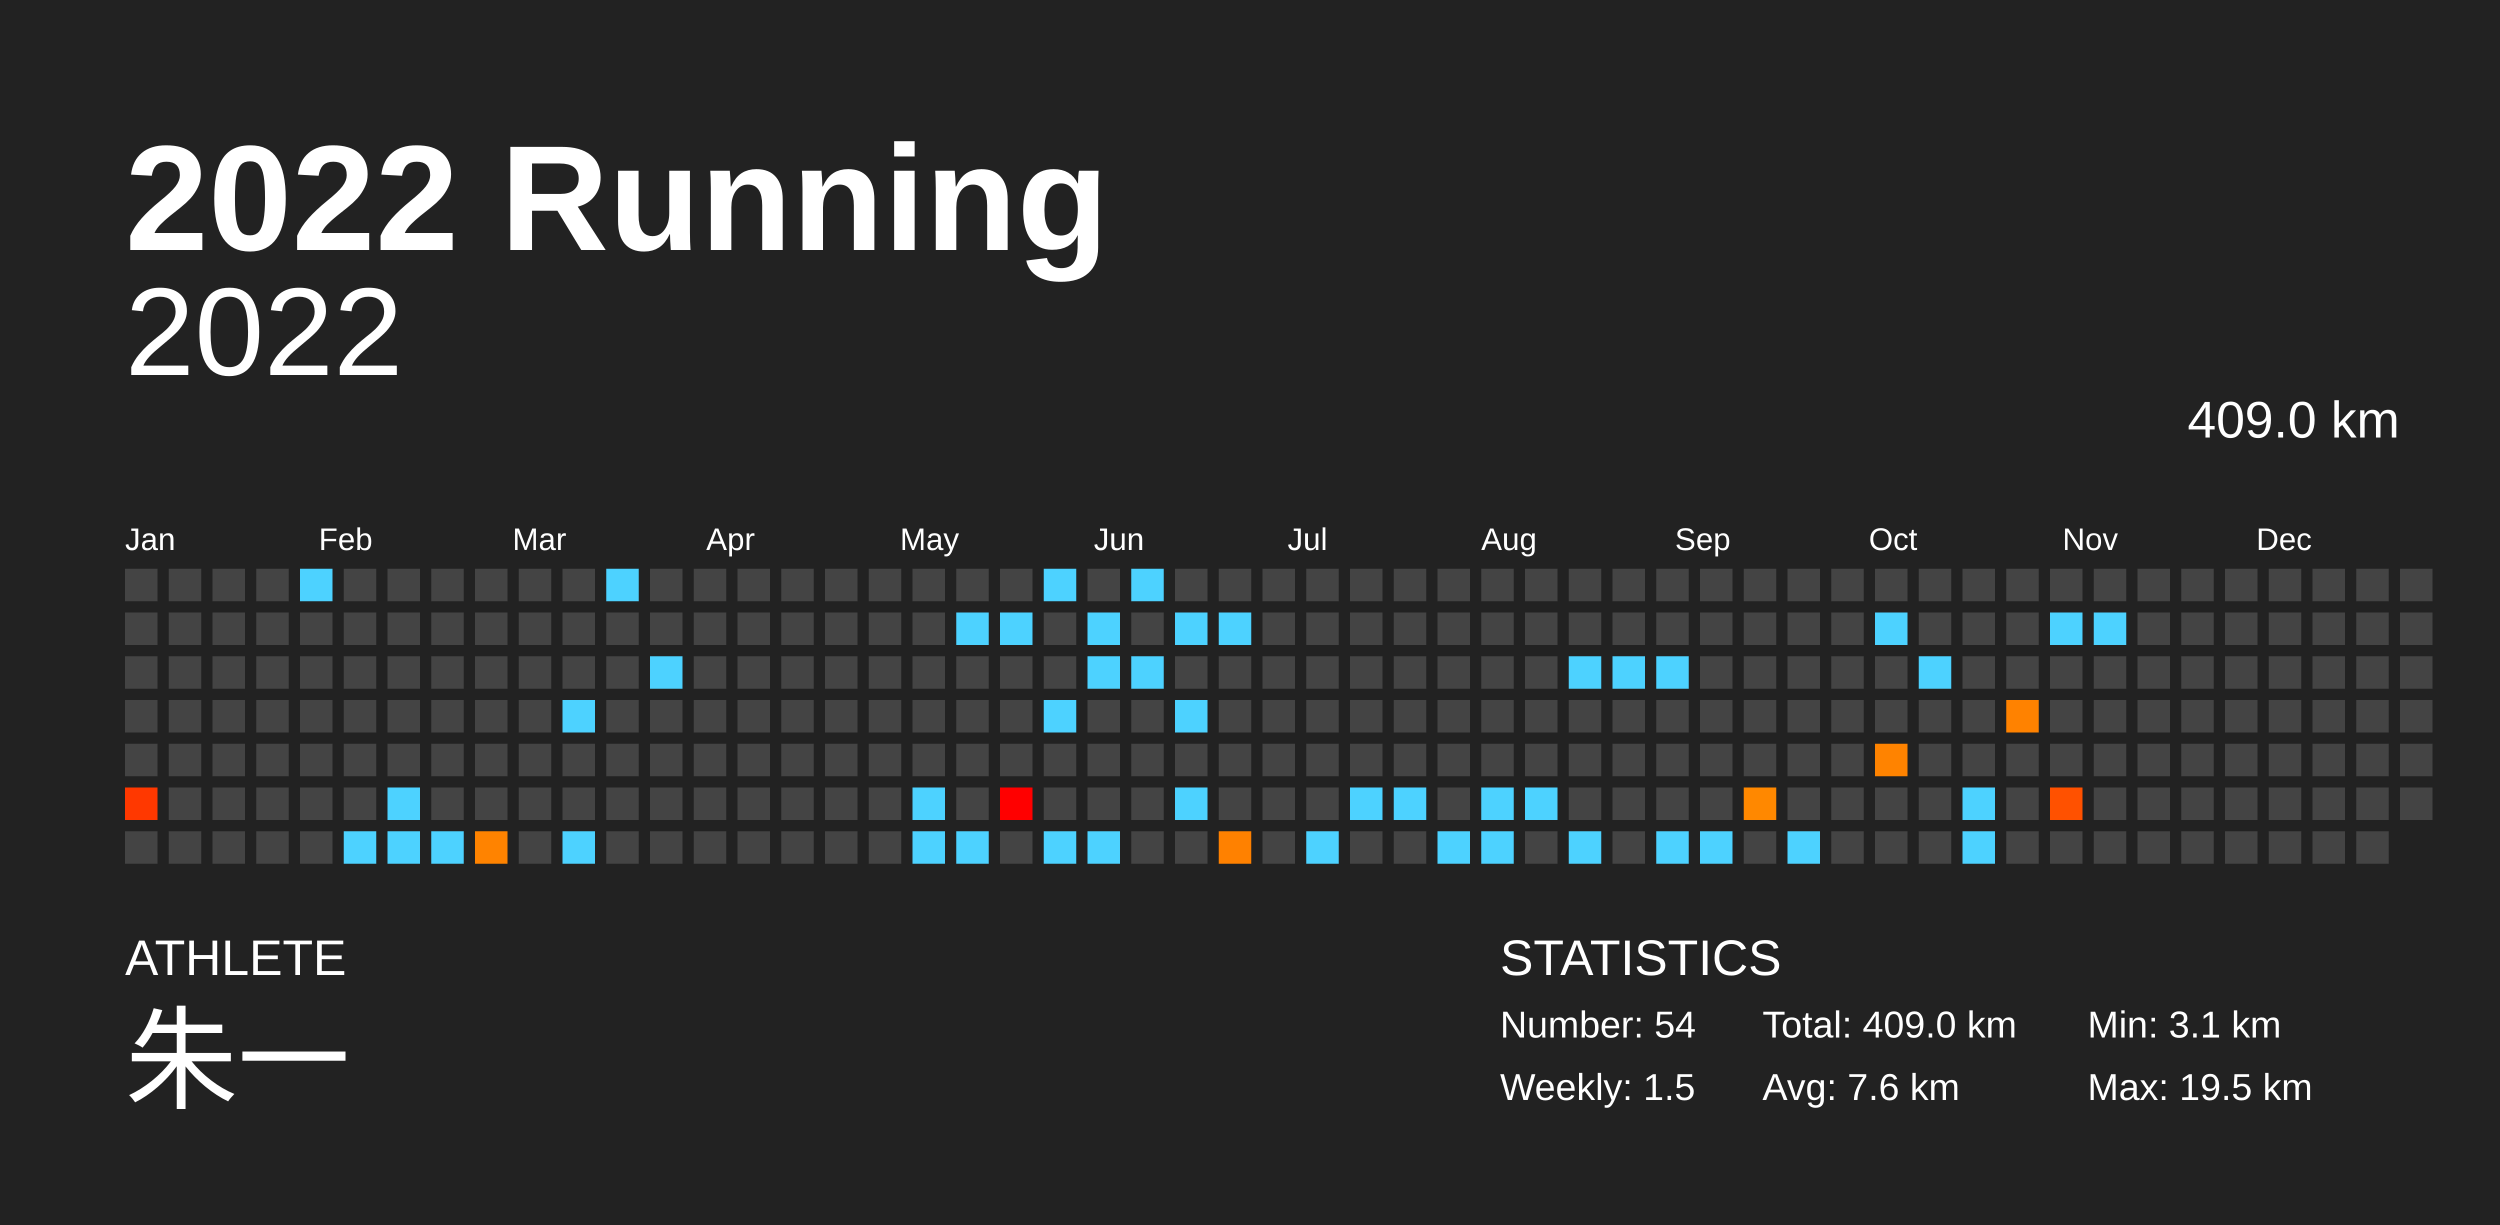
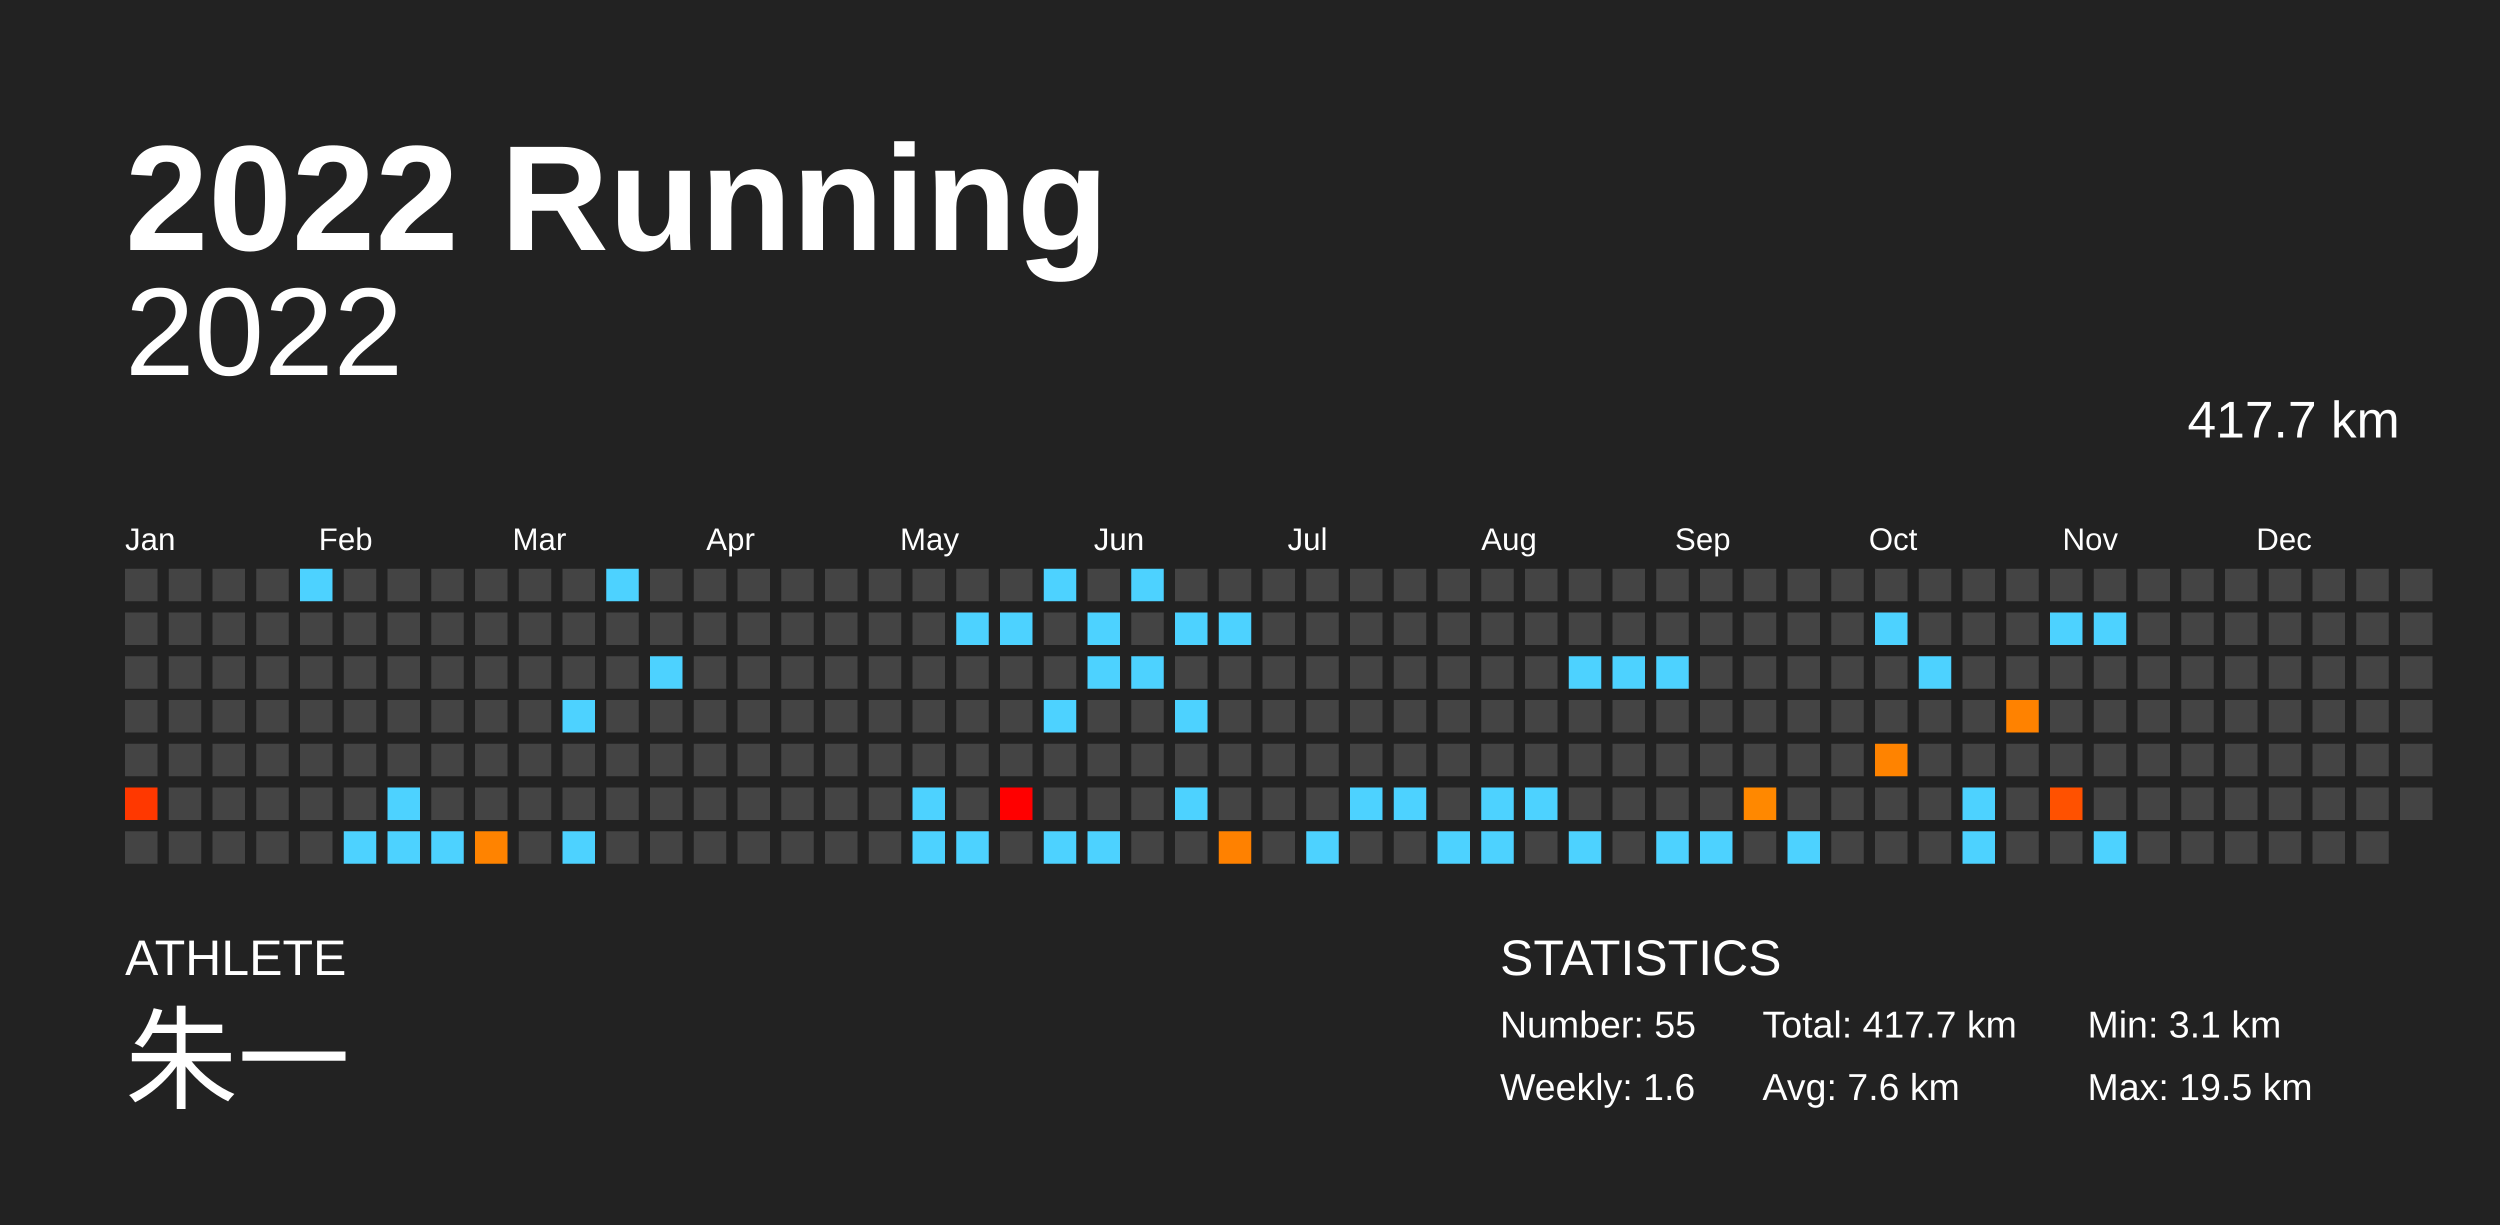
<svg xmlns="http://www.w3.org/2000/svg" baseProfile="full" height="98mm" version="1.1" viewBox="0,0,200,98" width="200mm">
  <defs />
  <rect fill="#222222" height="98" width="200" x="0" y="0" />
  <text fill="#FFFFFF" style="font-size:12px; font-family:Arial; font-weight:bold;" x="10" y="20">2022 Running</text>
  <text fill="#FFFFFF" style="font-size:4px; font-family:Arial" x="10" y="78">ATHLETE</text>
  <text fill="#FFFFFF" style="font-size:9px; font-family:Arial" x="10" y="88">朱一</text>
  <text fill="#FFFFFF" style="font-size:4px; font-family:Arial" x="120" y="78">STATISTICS</text>
-   <text fill="#FFFFFF" style="font-size:3px; font-family:Arial" x="120" y="83">Number: 54</text>
-   <text fill="#FFFFFF" style="font-size:3px; font-family:Arial" x="120" y="88">Weekly: 1.5</text>
-   <text fill="#FFFFFF" style="font-size:3px; font-family:Arial" x="141" y="83">Total: 409.0 km</text>
+   <text fill="#FFFFFF" style="font-size:3px; font-family:Arial" x="120" y="83">Number: 55</text>
+   <text fill="#FFFFFF" style="font-size:3px; font-family:Arial" x="120" y="88">Weekly: 1.6</text>
+   <text fill="#FFFFFF" style="font-size:3px; font-family:Arial" x="141" y="83">Total: 417.7 km</text>
  <text fill="#FFFFFF" style="font-size:3px; font-family:Arial" x="141" y="88">Avg: 7.6 km</text>
  <text fill="#FFFFFF" style="font-size:3px; font-family:Arial" x="167" y="83">Min: 3.1 km</text>
  <text fill="#FFFFFF" style="font-size:3px; font-family:Arial" x="167" y="88">Max: 19.5 km</text>
  <text alignment-baseline="hanging" fill="#FFFFFF" style="font-size:10.0px; font-family:Arial;" x="10" y="30">2022</text>
-   <text alignment-baseline="hanging" fill="#FFFFFF" style="font-size:4.125px; font-family:Arial;" x="175" y="35">409.0 km</text>
+   <text alignment-baseline="hanging" fill="#FFFFFF" style="font-size:4.125px; font-family:Arial;" x="175" y="35">417.7 km</text>
  <text fill="#FFFFFF" style="font-size:2.5px; font-family:Arial" x="10.0" y="44">Jan</text>
  <text fill="#FFFFFF" style="font-size:2.5px; font-family:Arial" x="25.5" y="44">Feb</text>
  <text fill="#FFFFFF" style="font-size:2.5px; font-family:Arial" x="41.0" y="44">Mar</text>
  <text fill="#FFFFFF" style="font-size:2.5px; font-family:Arial" x="56.5" y="44">Apr</text>
  <text fill="#FFFFFF" style="font-size:2.5px; font-family:Arial" x="72.0" y="44">May</text>
  <text fill="#FFFFFF" style="font-size:2.5px; font-family:Arial" x="87.5" y="44">Jun</text>
  <text fill="#FFFFFF" style="font-size:2.5px; font-family:Arial" x="103.0" y="44">Jul</text>
  <text fill="#FFFFFF" style="font-size:2.5px; font-family:Arial" x="118.5" y="44">Aug</text>
  <text fill="#FFFFFF" style="font-size:2.5px; font-family:Arial" x="134.0" y="44">Sep</text>
  <text fill="#FFFFFF" style="font-size:2.5px; font-family:Arial" x="149.5" y="44">Oct</text>
  <text fill="#FFFFFF" style="font-size:2.5px; font-family:Arial" x="165.0" y="44">Nov</text>
  <text fill="#FFFFFF" style="font-size:2.5px; font-family:Arial" x="180.5" y="44">Dec</text>
  <rect fill="#444444" height="2.6" width="2.6" x="10.0" y="45.5" />
  <rect fill="#444444" height="2.6" width="2.6" x="10.0" y="49.0" />
  <rect fill="#444444" height="2.6" width="2.6" x="10.0" y="52.5" />
  <rect fill="#444444" height="2.6" width="2.6" x="10.0" y="56.0" />
  <rect fill="#444444" height="2.6" width="2.6" x="10.0" y="59.5" />
  <rect fill="#ff3800" height="2.6" width="2.6" x="10.0" y="63.0" />
  <rect fill="#444444" height="2.6" width="2.6" x="10.0" y="66.5" />
  <rect fill="#444444" height="2.6" width="2.6" x="13.5" y="45.5" />
  <rect fill="#444444" height="2.6" width="2.6" x="13.5" y="49.0" />
  <rect fill="#444444" height="2.6" width="2.6" x="13.5" y="52.5" />
  <rect fill="#444444" height="2.6" width="2.6" x="13.5" y="56.0" />
  <rect fill="#444444" height="2.6" width="2.6" x="13.5" y="59.5" />
  <rect fill="#444444" height="2.6" width="2.6" x="13.5" y="63.0" />
  <rect fill="#444444" height="2.6" width="2.6" x="13.5" y="66.5" />
  <rect fill="#444444" height="2.6" width="2.6" x="17.0" y="45.5" />
  <rect fill="#444444" height="2.6" width="2.6" x="17.0" y="49.0" />
  <rect fill="#444444" height="2.6" width="2.6" x="17.0" y="52.5" />
  <rect fill="#444444" height="2.6" width="2.6" x="17.0" y="56.0" />
  <rect fill="#444444" height="2.6" width="2.6" x="17.0" y="59.5" />
  <rect fill="#444444" height="2.6" width="2.6" x="17.0" y="63.0" />
  <rect fill="#444444" height="2.6" width="2.6" x="17.0" y="66.5" />
  <rect fill="#444444" height="2.6" width="2.6" x="20.5" y="45.5" />
  <rect fill="#444444" height="2.6" width="2.6" x="20.5" y="49.0" />
  <rect fill="#444444" height="2.6" width="2.6" x="20.5" y="52.5" />
  <rect fill="#444444" height="2.6" width="2.6" x="20.5" y="56.0" />
  <rect fill="#444444" height="2.6" width="2.6" x="20.5" y="59.5" />
  <rect fill="#444444" height="2.6" width="2.6" x="20.5" y="63.0" />
  <rect fill="#444444" height="2.6" width="2.6" x="20.5" y="66.5" />
  <rect fill="#4dd2ff" height="2.6" width="2.6" x="24.0" y="45.5" />
  <rect fill="#444444" height="2.6" width="2.6" x="24.0" y="49.0" />
  <rect fill="#444444" height="2.6" width="2.6" x="24.0" y="52.5" />
  <rect fill="#444444" height="2.6" width="2.6" x="24.0" y="56.0" />
  <rect fill="#444444" height="2.6" width="2.6" x="24.0" y="59.5" />
  <rect fill="#444444" height="2.6" width="2.6" x="24.0" y="63.0" />
  <rect fill="#444444" height="2.6" width="2.6" x="24.0" y="66.5" />
  <rect fill="#444444" height="2.6" width="2.6" x="27.5" y="45.5" />
  <rect fill="#444444" height="2.6" width="2.6" x="27.5" y="49.0" />
  <rect fill="#444444" height="2.6" width="2.6" x="27.5" y="52.5" />
  <rect fill="#444444" height="2.6" width="2.6" x="27.5" y="56.0" />
  <rect fill="#444444" height="2.6" width="2.6" x="27.5" y="59.5" />
  <rect fill="#444444" height="2.6" width="2.6" x="27.5" y="63.0" />
  <rect fill="#4dd2ff" height="2.6" width="2.6" x="27.5" y="66.5" />
  <rect fill="#444444" height="2.6" width="2.6" x="31.0" y="45.5" />
  <rect fill="#444444" height="2.6" width="2.6" x="31.0" y="49.0" />
  <rect fill="#444444" height="2.6" width="2.6" x="31.0" y="52.5" />
  <rect fill="#444444" height="2.6" width="2.6" x="31.0" y="56.0" />
  <rect fill="#444444" height="2.6" width="2.6" x="31.0" y="59.5" />
  <rect fill="#4dd2ff" height="2.6" width="2.6" x="31.0" y="63.0" />
  <rect fill="#4dd2ff" height="2.6" width="2.6" x="31.0" y="66.5" />
  <rect fill="#444444" height="2.6" width="2.6" x="34.5" y="45.5" />
  <rect fill="#444444" height="2.6" width="2.6" x="34.5" y="49.0" />
  <rect fill="#444444" height="2.6" width="2.6" x="34.5" y="52.5" />
  <rect fill="#444444" height="2.6" width="2.6" x="34.5" y="56.0" />
  <rect fill="#444444" height="2.6" width="2.6" x="34.5" y="59.5" />
  <rect fill="#444444" height="2.6" width="2.6" x="34.5" y="63.0" />
  <rect fill="#4dd2ff" height="2.6" width="2.6" x="34.5" y="66.5" />
  <rect fill="#444444" height="2.6" width="2.6" x="38.0" y="45.5" />
  <rect fill="#444444" height="2.6" width="2.6" x="38.0" y="49.0" />
  <rect fill="#444444" height="2.6" width="2.6" x="38.0" y="52.5" />
  <rect fill="#444444" height="2.6" width="2.6" x="38.0" y="56.0" />
  <rect fill="#444444" height="2.6" width="2.6" x="38.0" y="59.5" />
  <rect fill="#444444" height="2.6" width="2.6" x="38.0" y="63.0" />
  <rect fill="#ff8300" height="2.6" width="2.6" x="38.0" y="66.5" />
  <rect fill="#444444" height="2.6" width="2.6" x="41.5" y="45.5" />
  <rect fill="#444444" height="2.6" width="2.6" x="41.5" y="49.0" />
  <rect fill="#444444" height="2.6" width="2.6" x="41.5" y="52.5" />
  <rect fill="#444444" height="2.6" width="2.6" x="41.5" y="56.0" />
  <rect fill="#444444" height="2.6" width="2.6" x="41.5" y="59.5" />
  <rect fill="#444444" height="2.6" width="2.6" x="41.5" y="63.0" />
  <rect fill="#444444" height="2.6" width="2.6" x="41.5" y="66.5" />
  <rect fill="#444444" height="2.6" width="2.6" x="45.0" y="45.5" />
  <rect fill="#444444" height="2.6" width="2.6" x="45.0" y="49.0" />
  <rect fill="#444444" height="2.6" width="2.6" x="45.0" y="52.5" />
  <rect fill="#4dd2ff" height="2.6" width="2.6" x="45.0" y="56.0" />
  <rect fill="#444444" height="2.6" width="2.6" x="45.0" y="59.5" />
  <rect fill="#444444" height="2.6" width="2.6" x="45.0" y="63.0" />
  <rect fill="#4dd2ff" height="2.6" width="2.6" x="45.0" y="66.5" />
  <rect fill="#4dd2ff" height="2.6" width="2.6" x="48.5" y="45.5" />
  <rect fill="#444444" height="2.6" width="2.6" x="48.5" y="49.0" />
  <rect fill="#444444" height="2.6" width="2.6" x="48.5" y="52.5" />
  <rect fill="#444444" height="2.6" width="2.6" x="48.5" y="56.0" />
  <rect fill="#444444" height="2.6" width="2.6" x="48.5" y="59.5" />
  <rect fill="#444444" height="2.6" width="2.6" x="48.5" y="63.0" />
  <rect fill="#444444" height="2.6" width="2.6" x="48.5" y="66.5" />
  <rect fill="#444444" height="2.6" width="2.6" x="52.0" y="45.5" />
  <rect fill="#444444" height="2.6" width="2.6" x="52.0" y="49.0" />
  <rect fill="#4dd2ff" height="2.6" width="2.6" x="52.0" y="52.5" />
  <rect fill="#444444" height="2.6" width="2.6" x="52.0" y="56.0" />
  <rect fill="#444444" height="2.6" width="2.6" x="52.0" y="59.5" />
  <rect fill="#444444" height="2.6" width="2.6" x="52.0" y="63.0" />
  <rect fill="#444444" height="2.6" width="2.6" x="52.0" y="66.5" />
  <rect fill="#444444" height="2.6" width="2.6" x="55.5" y="45.5" />
  <rect fill="#444444" height="2.6" width="2.6" x="55.5" y="49.0" />
  <rect fill="#444444" height="2.6" width="2.6" x="55.5" y="52.5" />
  <rect fill="#444444" height="2.6" width="2.6" x="55.5" y="56.0" />
  <rect fill="#444444" height="2.6" width="2.6" x="55.5" y="59.5" />
  <rect fill="#444444" height="2.6" width="2.6" x="55.5" y="63.0" />
  <rect fill="#444444" height="2.6" width="2.6" x="55.5" y="66.5" />
  <rect fill="#444444" height="2.6" width="2.6" x="59.0" y="45.5" />
  <rect fill="#444444" height="2.6" width="2.6" x="59.0" y="49.0" />
  <rect fill="#444444" height="2.6" width="2.6" x="59.0" y="52.5" />
  <rect fill="#444444" height="2.6" width="2.6" x="59.0" y="56.0" />
  <rect fill="#444444" height="2.6" width="2.6" x="59.0" y="59.5" />
  <rect fill="#444444" height="2.6" width="2.6" x="59.0" y="63.0" />
  <rect fill="#444444" height="2.6" width="2.6" x="59.0" y="66.5" />
  <rect fill="#444444" height="2.6" width="2.6" x="62.5" y="45.5" />
  <rect fill="#444444" height="2.6" width="2.6" x="62.5" y="49.0" />
  <rect fill="#444444" height="2.6" width="2.6" x="62.5" y="52.5" />
  <rect fill="#444444" height="2.6" width="2.6" x="62.5" y="56.0" />
  <rect fill="#444444" height="2.6" width="2.6" x="62.5" y="59.5" />
  <rect fill="#444444" height="2.6" width="2.6" x="62.5" y="63.0" />
  <rect fill="#444444" height="2.6" width="2.6" x="62.5" y="66.5" />
  <rect fill="#444444" height="2.6" width="2.6" x="66.0" y="45.5" />
  <rect fill="#444444" height="2.6" width="2.6" x="66.0" y="49.0" />
  <rect fill="#444444" height="2.6" width="2.6" x="66.0" y="52.5" />
  <rect fill="#444444" height="2.6" width="2.6" x="66.0" y="56.0" />
  <rect fill="#444444" height="2.6" width="2.6" x="66.0" y="59.5" />
  <rect fill="#444444" height="2.6" width="2.6" x="66.0" y="63.0" />
  <rect fill="#444444" height="2.6" width="2.6" x="66.0" y="66.5" />
  <rect fill="#444444" height="2.6" width="2.6" x="69.5" y="45.5" />
  <rect fill="#444444" height="2.6" width="2.6" x="69.5" y="49.0" />
  <rect fill="#444444" height="2.6" width="2.6" x="69.5" y="52.5" />
  <rect fill="#444444" height="2.6" width="2.6" x="69.5" y="56.0" />
  <rect fill="#444444" height="2.6" width="2.6" x="69.5" y="59.5" />
  <rect fill="#444444" height="2.6" width="2.6" x="69.5" y="63.0" />
  <rect fill="#444444" height="2.6" width="2.6" x="69.5" y="66.5" />
  <rect fill="#444444" height="2.6" width="2.6" x="73.0" y="45.5" />
  <rect fill="#444444" height="2.6" width="2.6" x="73.0" y="49.0" />
  <rect fill="#444444" height="2.6" width="2.6" x="73.0" y="52.5" />
  <rect fill="#444444" height="2.6" width="2.6" x="73.0" y="56.0" />
  <rect fill="#444444" height="2.6" width="2.6" x="73.0" y="59.5" />
  <rect fill="#4dd2ff" height="2.6" width="2.6" x="73.0" y="63.0" />
  <rect fill="#4dd2ff" height="2.6" width="2.6" x="73.0" y="66.5" />
  <rect fill="#444444" height="2.6" width="2.6" x="76.5" y="45.5" />
  <rect fill="#4dd2ff" height="2.6" width="2.6" x="76.5" y="49.0" />
  <rect fill="#444444" height="2.6" width="2.6" x="76.5" y="52.5" />
  <rect fill="#444444" height="2.6" width="2.6" x="76.5" y="56.0" />
  <rect fill="#444444" height="2.6" width="2.6" x="76.5" y="59.5" />
  <rect fill="#444444" height="2.6" width="2.6" x="76.5" y="63.0" />
  <rect fill="#4dd2ff" height="2.6" width="2.6" x="76.5" y="66.5" />
  <rect fill="#444444" height="2.6" width="2.6" x="80.0" y="45.5" />
  <rect fill="#4dd2ff" height="2.6" width="2.6" x="80.0" y="49.0" />
  <rect fill="#444444" height="2.6" width="2.6" x="80.0" y="52.5" />
  <rect fill="#444444" height="2.6" width="2.6" x="80.0" y="56.0" />
  <rect fill="#444444" height="2.6" width="2.6" x="80.0" y="59.5" />
  <rect fill="#ff0000" height="2.6" width="2.6" x="80.0" y="63.0" />
  <rect fill="#444444" height="2.6" width="2.6" x="80.0" y="66.5" />
  <rect fill="#4dd2ff" height="2.6" width="2.6" x="83.5" y="45.5" />
  <rect fill="#444444" height="2.6" width="2.6" x="83.5" y="49.0" />
  <rect fill="#444444" height="2.6" width="2.6" x="83.5" y="52.5" />
  <rect fill="#4dd2ff" height="2.6" width="2.6" x="83.5" y="56.0" />
  <rect fill="#444444" height="2.6" width="2.6" x="83.5" y="59.5" />
  <rect fill="#444444" height="2.6" width="2.6" x="83.5" y="63.0" />
  <rect fill="#4dd2ff" height="2.6" width="2.6" x="83.5" y="66.5" />
  <rect fill="#444444" height="2.6" width="2.6" x="87.0" y="45.5" />
  <rect fill="#4dd2ff" height="2.6" width="2.6" x="87.0" y="49.0" />
  <rect fill="#4dd2ff" height="2.6" width="2.6" x="87.0" y="52.5" />
  <rect fill="#444444" height="2.6" width="2.6" x="87.0" y="56.0" />
  <rect fill="#444444" height="2.6" width="2.6" x="87.0" y="59.5" />
  <rect fill="#444444" height="2.6" width="2.6" x="87.0" y="63.0" />
  <rect fill="#4dd2ff" height="2.6" width="2.6" x="87.0" y="66.5" />
  <rect fill="#4dd2ff" height="2.6" width="2.6" x="90.5" y="45.5" />
  <rect fill="#444444" height="2.6" width="2.6" x="90.5" y="49.0" />
  <rect fill="#4dd2ff" height="2.6" width="2.6" x="90.5" y="52.5" />
  <rect fill="#444444" height="2.6" width="2.6" x="90.5" y="56.0" />
  <rect fill="#444444" height="2.6" width="2.6" x="90.5" y="59.5" />
  <rect fill="#444444" height="2.6" width="2.6" x="90.5" y="63.0" />
  <rect fill="#444444" height="2.6" width="2.6" x="90.5" y="66.5" />
  <rect fill="#444444" height="2.6" width="2.6" x="94.0" y="45.5" />
  <rect fill="#4dd2ff" height="2.6" width="2.6" x="94.0" y="49.0" />
  <rect fill="#444444" height="2.6" width="2.6" x="94.0" y="52.5" />
  <rect fill="#4dd2ff" height="2.6" width="2.6" x="94.0" y="56.0" />
  <rect fill="#444444" height="2.6" width="2.6" x="94.0" y="59.5" />
  <rect fill="#4dd2ff" height="2.6" width="2.6" x="94.0" y="63.0" />
  <rect fill="#444444" height="2.6" width="2.6" x="94.0" y="66.5" />
  <rect fill="#444444" height="2.6" width="2.6" x="97.5" y="45.5" />
  <rect fill="#4dd2ff" height="2.6" width="2.6" x="97.5" y="49.0" />
  <rect fill="#444444" height="2.6" width="2.6" x="97.5" y="52.5" />
  <rect fill="#444444" height="2.6" width="2.6" x="97.5" y="56.0" />
  <rect fill="#444444" height="2.6" width="2.6" x="97.5" y="59.5" />
  <rect fill="#444444" height="2.6" width="2.6" x="97.5" y="63.0" />
  <rect fill="#ff8100" height="2.6" width="2.6" x="97.5" y="66.5" />
  <rect fill="#444444" height="2.6" width="2.6" x="101.0" y="45.5" />
  <rect fill="#444444" height="2.6" width="2.6" x="101.0" y="49.0" />
  <rect fill="#444444" height="2.6" width="2.6" x="101.0" y="52.5" />
  <rect fill="#444444" height="2.6" width="2.6" x="101.0" y="56.0" />
  <rect fill="#444444" height="2.6" width="2.6" x="101.0" y="59.5" />
  <rect fill="#444444" height="2.6" width="2.6" x="101.0" y="63.0" />
  <rect fill="#444444" height="2.6" width="2.6" x="101.0" y="66.5" />
  <rect fill="#444444" height="2.6" width="2.6" x="104.5" y="45.5" />
  <rect fill="#444444" height="2.6" width="2.6" x="104.5" y="49.0" />
  <rect fill="#444444" height="2.6" width="2.6" x="104.5" y="52.5" />
  <rect fill="#444444" height="2.6" width="2.6" x="104.5" y="56.0" />
  <rect fill="#444444" height="2.6" width="2.6" x="104.5" y="59.5" />
  <rect fill="#444444" height="2.6" width="2.6" x="104.5" y="63.0" />
  <rect fill="#4dd2ff" height="2.6" width="2.6" x="104.5" y="66.5" />
  <rect fill="#444444" height="2.6" width="2.6" x="108.0" y="45.5" />
  <rect fill="#444444" height="2.6" width="2.6" x="108.0" y="49.0" />
  <rect fill="#444444" height="2.6" width="2.6" x="108.0" y="52.5" />
  <rect fill="#444444" height="2.6" width="2.6" x="108.0" y="56.0" />
  <rect fill="#444444" height="2.6" width="2.6" x="108.0" y="59.5" />
  <rect fill="#4dd2ff" height="2.6" width="2.6" x="108.0" y="63.0" />
  <rect fill="#444444" height="2.6" width="2.6" x="108.0" y="66.5" />
  <rect fill="#444444" height="2.6" width="2.6" x="111.5" y="45.5" />
  <rect fill="#444444" height="2.6" width="2.6" x="111.5" y="49.0" />
  <rect fill="#444444" height="2.6" width="2.6" x="111.5" y="52.5" />
  <rect fill="#444444" height="2.6" width="2.6" x="111.5" y="56.0" />
  <rect fill="#444444" height="2.6" width="2.6" x="111.5" y="59.5" />
  <rect fill="#4dd2ff" height="2.6" width="2.6" x="111.5" y="63.0" />
  <rect fill="#444444" height="2.6" width="2.6" x="111.5" y="66.5" />
  <rect fill="#444444" height="2.6" width="2.6" x="115.0" y="45.5" />
  <rect fill="#444444" height="2.6" width="2.6" x="115.0" y="49.0" />
  <rect fill="#444444" height="2.6" width="2.6" x="115.0" y="52.5" />
  <rect fill="#444444" height="2.6" width="2.6" x="115.0" y="56.0" />
  <rect fill="#444444" height="2.6" width="2.6" x="115.0" y="59.5" />
  <rect fill="#444444" height="2.6" width="2.6" x="115.0" y="63.0" />
  <rect fill="#4dd2ff" height="2.6" width="2.6" x="115.0" y="66.5" />
  <rect fill="#444444" height="2.6" width="2.6" x="118.5" y="45.5" />
  <rect fill="#444444" height="2.6" width="2.6" x="118.5" y="49.0" />
  <rect fill="#444444" height="2.6" width="2.6" x="118.5" y="52.5" />
  <rect fill="#444444" height="2.6" width="2.6" x="118.5" y="56.0" />
  <rect fill="#444444" height="2.6" width="2.6" x="118.5" y="59.5" />
  <rect fill="#4dd2ff" height="2.6" width="2.6" x="118.5" y="63.0" />
  <rect fill="#4dd2ff" height="2.6" width="2.6" x="118.5" y="66.5" />
  <rect fill="#444444" height="2.6" width="2.6" x="122.0" y="45.5" />
  <rect fill="#444444" height="2.6" width="2.6" x="122.0" y="49.0" />
  <rect fill="#444444" height="2.6" width="2.6" x="122.0" y="52.5" />
  <rect fill="#444444" height="2.6" width="2.6" x="122.0" y="56.0" />
  <rect fill="#444444" height="2.6" width="2.6" x="122.0" y="59.5" />
  <rect fill="#4dd2ff" height="2.6" width="2.6" x="122.0" y="63.0" />
  <rect fill="#444444" height="2.6" width="2.6" x="122.0" y="66.5" />
  <rect fill="#444444" height="2.6" width="2.6" x="125.5" y="45.5" />
  <rect fill="#444444" height="2.6" width="2.6" x="125.5" y="49.0" />
  <rect fill="#4dd2ff" height="2.6" width="2.6" x="125.5" y="52.5" />
  <rect fill="#444444" height="2.6" width="2.6" x="125.5" y="56.0" />
  <rect fill="#444444" height="2.6" width="2.6" x="125.5" y="59.5" />
  <rect fill="#444444" height="2.6" width="2.6" x="125.5" y="63.0" />
  <rect fill="#4dd2ff" height="2.6" width="2.6" x="125.5" y="66.5" />
  <rect fill="#444444" height="2.6" width="2.6" x="129.0" y="45.5" />
  <rect fill="#444444" height="2.6" width="2.6" x="129.0" y="49.0" />
  <rect fill="#4dd2ff" height="2.6" width="2.6" x="129.0" y="52.5" />
  <rect fill="#444444" height="2.6" width="2.6" x="129.0" y="56.0" />
  <rect fill="#444444" height="2.6" width="2.6" x="129.0" y="59.5" />
  <rect fill="#444444" height="2.6" width="2.6" x="129.0" y="63.0" />
  <rect fill="#444444" height="2.6" width="2.6" x="129.0" y="66.5" />
  <rect fill="#444444" height="2.6" width="2.6" x="132.5" y="45.5" />
  <rect fill="#444444" height="2.6" width="2.6" x="132.5" y="49.0" />
  <rect fill="#4dd2ff" height="2.6" width="2.6" x="132.5" y="52.5" />
  <rect fill="#444444" height="2.6" width="2.6" x="132.5" y="56.0" />
  <rect fill="#444444" height="2.6" width="2.6" x="132.5" y="59.5" />
  <rect fill="#444444" height="2.6" width="2.6" x="132.5" y="63.0" />
  <rect fill="#4dd2ff" height="2.6" width="2.6" x="132.5" y="66.5" />
  <rect fill="#444444" height="2.6" width="2.6" x="136.0" y="45.5" />
  <rect fill="#444444" height="2.6" width="2.6" x="136.0" y="49.0" />
  <rect fill="#444444" height="2.6" width="2.6" x="136.0" y="52.5" />
  <rect fill="#444444" height="2.6" width="2.6" x="136.0" y="56.0" />
  <rect fill="#444444" height="2.6" width="2.6" x="136.0" y="59.5" />
  <rect fill="#444444" height="2.6" width="2.6" x="136.0" y="63.0" />
  <rect fill="#4dd2ff" height="2.6" width="2.6" x="136.0" y="66.5" />
  <rect fill="#444444" height="2.6" width="2.6" x="139.5" y="45.5" />
  <rect fill="#444444" height="2.6" width="2.6" x="139.5" y="49.0" />
  <rect fill="#444444" height="2.6" width="2.6" x="139.5" y="52.5" />
  <rect fill="#444444" height="2.6" width="2.6" x="139.5" y="56.0" />
  <rect fill="#444444" height="2.6" width="2.6" x="139.5" y="59.5" />
  <rect fill="#ff8800" height="2.6" width="2.6" x="139.5" y="63.0" />
  <rect fill="#444444" height="2.6" width="2.6" x="139.5" y="66.5" />
  <rect fill="#444444" height="2.6" width="2.6" x="143.0" y="45.5" />
  <rect fill="#444444" height="2.6" width="2.6" x="143.0" y="49.0" />
  <rect fill="#444444" height="2.6" width="2.6" x="143.0" y="52.5" />
  <rect fill="#444444" height="2.6" width="2.6" x="143.0" y="56.0" />
  <rect fill="#444444" height="2.6" width="2.6" x="143.0" y="59.5" />
  <rect fill="#444444" height="2.6" width="2.6" x="143.0" y="63.0" />
  <rect fill="#4dd2ff" height="2.6" width="2.6" x="143.0" y="66.5" />
  <rect fill="#444444" height="2.6" width="2.6" x="146.5" y="45.5" />
  <rect fill="#444444" height="2.6" width="2.6" x="146.5" y="49.0" />
  <rect fill="#444444" height="2.6" width="2.6" x="146.5" y="52.5" />
  <rect fill="#444444" height="2.6" width="2.6" x="146.5" y="56.0" />
  <rect fill="#444444" height="2.6" width="2.6" x="146.5" y="59.5" />
  <rect fill="#444444" height="2.6" width="2.6" x="146.5" y="63.0" />
  <rect fill="#444444" height="2.6" width="2.6" x="146.5" y="66.5" />
  <rect fill="#444444" height="2.6" width="2.6" x="150.0" y="45.5" />
  <rect fill="#4dd2ff" height="2.6" width="2.6" x="150.0" y="49.0" />
  <rect fill="#444444" height="2.6" width="2.6" x="150.0" y="52.5" />
  <rect fill="#444444" height="2.6" width="2.6" x="150.0" y="56.0" />
  <rect fill="#ff8300" height="2.6" width="2.6" x="150.0" y="59.5" />
  <rect fill="#444444" height="2.6" width="2.6" x="150.0" y="63.0" />
  <rect fill="#444444" height="2.6" width="2.6" x="150.0" y="66.5" />
  <rect fill="#444444" height="2.6" width="2.6" x="153.5" y="45.5" />
  <rect fill="#444444" height="2.6" width="2.6" x="153.5" y="49.0" />
  <rect fill="#4dd2ff" height="2.6" width="2.6" x="153.5" y="52.5" />
  <rect fill="#444444" height="2.6" width="2.6" x="153.5" y="56.0" />
  <rect fill="#444444" height="2.6" width="2.6" x="153.5" y="59.5" />
  <rect fill="#444444" height="2.6" width="2.6" x="153.5" y="63.0" />
  <rect fill="#444444" height="2.6" width="2.6" x="153.5" y="66.5" />
  <rect fill="#444444" height="2.6" width="2.6" x="157.0" y="45.5" />
  <rect fill="#444444" height="2.6" width="2.6" x="157.0" y="49.0" />
  <rect fill="#444444" height="2.6" width="2.6" x="157.0" y="52.5" />
  <rect fill="#444444" height="2.6" width="2.6" x="157.0" y="56.0" />
  <rect fill="#444444" height="2.6" width="2.6" x="157.0" y="59.5" />
  <rect fill="#4dd2ff" height="2.6" width="2.6" x="157.0" y="63.0" />
  <rect fill="#4dd2ff" height="2.6" width="2.6" x="157.0" y="66.5" />
  <rect fill="#444444" height="2.6" width="2.6" x="160.5" y="45.5" />
  <rect fill="#444444" height="2.6" width="2.6" x="160.5" y="49.0" />
  <rect fill="#444444" height="2.6" width="2.6" x="160.5" y="52.5" />
  <rect fill="#ff8200" height="2.6" width="2.6" x="160.5" y="56.0" />
  <rect fill="#444444" height="2.6" width="2.6" x="160.5" y="59.5" />
  <rect fill="#444444" height="2.6" width="2.6" x="160.5" y="63.0" />
  <rect fill="#444444" height="2.6" width="2.6" x="160.5" y="66.5" />
  <rect fill="#444444" height="2.6" width="2.6" x="164.0" y="45.5" />
  <rect fill="#4dd2ff" height="2.6" width="2.6" x="164.0" y="49.0" />
  <rect fill="#444444" height="2.6" width="2.6" x="164.0" y="52.5" />
  <rect fill="#444444" height="2.6" width="2.6" x="164.0" y="56.0" />
  <rect fill="#444444" height="2.6" width="2.6" x="164.0" y="59.5" />
  <rect fill="#ff5100" height="2.6" width="2.6" x="164.0" y="63.0" />
  <rect fill="#444444" height="2.6" width="2.6" x="164.0" y="66.5" />
  <rect fill="#444444" height="2.6" width="2.6" x="167.5" y="45.5" />
  <rect fill="#4dd2ff" height="2.6" width="2.6" x="167.5" y="49.0" />
  <rect fill="#444444" height="2.6" width="2.6" x="167.5" y="52.5" />
  <rect fill="#444444" height="2.6" width="2.6" x="167.5" y="56.0" />
  <rect fill="#444444" height="2.6" width="2.6" x="167.5" y="59.5" />
  <rect fill="#444444" height="2.6" width="2.6" x="167.5" y="63.0" />
-   <rect fill="#444444" height="2.6" width="2.6" x="167.5" y="66.5" />
+   <rect fill="#4dd2ff" height="2.6" width="2.6" x="167.5" y="66.5" />
  <rect fill="#444444" height="2.6" width="2.6" x="171.0" y="45.5" />
  <rect fill="#444444" height="2.6" width="2.6" x="171.0" y="49.0" />
  <rect fill="#444444" height="2.6" width="2.6" x="171.0" y="52.5" />
  <rect fill="#444444" height="2.6" width="2.6" x="171.0" y="56.0" />
  <rect fill="#444444" height="2.6" width="2.6" x="171.0" y="59.5" />
  <rect fill="#444444" height="2.6" width="2.6" x="171.0" y="63.0" />
  <rect fill="#444444" height="2.6" width="2.6" x="171.0" y="66.5" />
  <rect fill="#444444" height="2.6" width="2.6" x="174.5" y="45.5" />
  <rect fill="#444444" height="2.6" width="2.6" x="174.5" y="49.0" />
  <rect fill="#444444" height="2.6" width="2.6" x="174.5" y="52.5" />
  <rect fill="#444444" height="2.6" width="2.6" x="174.5" y="56.0" />
  <rect fill="#444444" height="2.6" width="2.6" x="174.5" y="59.5" />
  <rect fill="#444444" height="2.6" width="2.6" x="174.5" y="63.0" />
  <rect fill="#444444" height="2.6" width="2.6" x="174.5" y="66.5" />
  <rect fill="#444444" height="2.6" width="2.6" x="178.0" y="45.5" />
  <rect fill="#444444" height="2.6" width="2.6" x="178.0" y="49.0" />
  <rect fill="#444444" height="2.6" width="2.6" x="178.0" y="52.5" />
  <rect fill="#444444" height="2.6" width="2.6" x="178.0" y="56.0" />
  <rect fill="#444444" height="2.6" width="2.6" x="178.0" y="59.5" />
  <rect fill="#444444" height="2.6" width="2.6" x="178.0" y="63.0" />
  <rect fill="#444444" height="2.6" width="2.6" x="178.0" y="66.5" />
  <rect fill="#444444" height="2.6" width="2.6" x="181.5" y="45.5" />
  <rect fill="#444444" height="2.6" width="2.6" x="181.5" y="49.0" />
  <rect fill="#444444" height="2.6" width="2.6" x="181.5" y="52.5" />
  <rect fill="#444444" height="2.6" width="2.6" x="181.5" y="56.0" />
  <rect fill="#444444" height="2.6" width="2.6" x="181.5" y="59.5" />
  <rect fill="#444444" height="2.6" width="2.6" x="181.5" y="63.0" />
  <rect fill="#444444" height="2.6" width="2.6" x="181.5" y="66.5" />
  <rect fill="#444444" height="2.6" width="2.6" x="185.0" y="45.5" />
  <rect fill="#444444" height="2.6" width="2.6" x="185.0" y="49.0" />
  <rect fill="#444444" height="2.6" width="2.6" x="185.0" y="52.5" />
  <rect fill="#444444" height="2.6" width="2.6" x="185.0" y="56.0" />
  <rect fill="#444444" height="2.6" width="2.6" x="185.0" y="59.5" />
  <rect fill="#444444" height="2.6" width="2.6" x="185.0" y="63.0" />
  <rect fill="#444444" height="2.6" width="2.6" x="185.0" y="66.5" />
  <rect fill="#444444" height="2.6" width="2.6" x="188.5" y="45.5" />
  <rect fill="#444444" height="2.6" width="2.6" x="188.5" y="49.0" />
  <rect fill="#444444" height="2.6" width="2.6" x="188.5" y="52.5" />
  <rect fill="#444444" height="2.6" width="2.6" x="188.5" y="56.0" />
  <rect fill="#444444" height="2.6" width="2.6" x="188.5" y="59.5" />
  <rect fill="#444444" height="2.6" width="2.6" x="188.5" y="63.0" />
  <rect fill="#444444" height="2.6" width="2.6" x="188.5" y="66.5" />
  <rect fill="#444444" height="2.6" width="2.6" x="192.0" y="45.5" />
  <rect fill="#444444" height="2.6" width="2.6" x="192.0" y="49.0" />
  <rect fill="#444444" height="2.6" width="2.6" x="192.0" y="52.5" />
  <rect fill="#444444" height="2.6" width="2.6" x="192.0" y="56.0" />
  <rect fill="#444444" height="2.6" width="2.6" x="192.0" y="59.5" />
  <rect fill="#444444" height="2.6" width="2.6" x="192.0" y="63.0" />
</svg>
